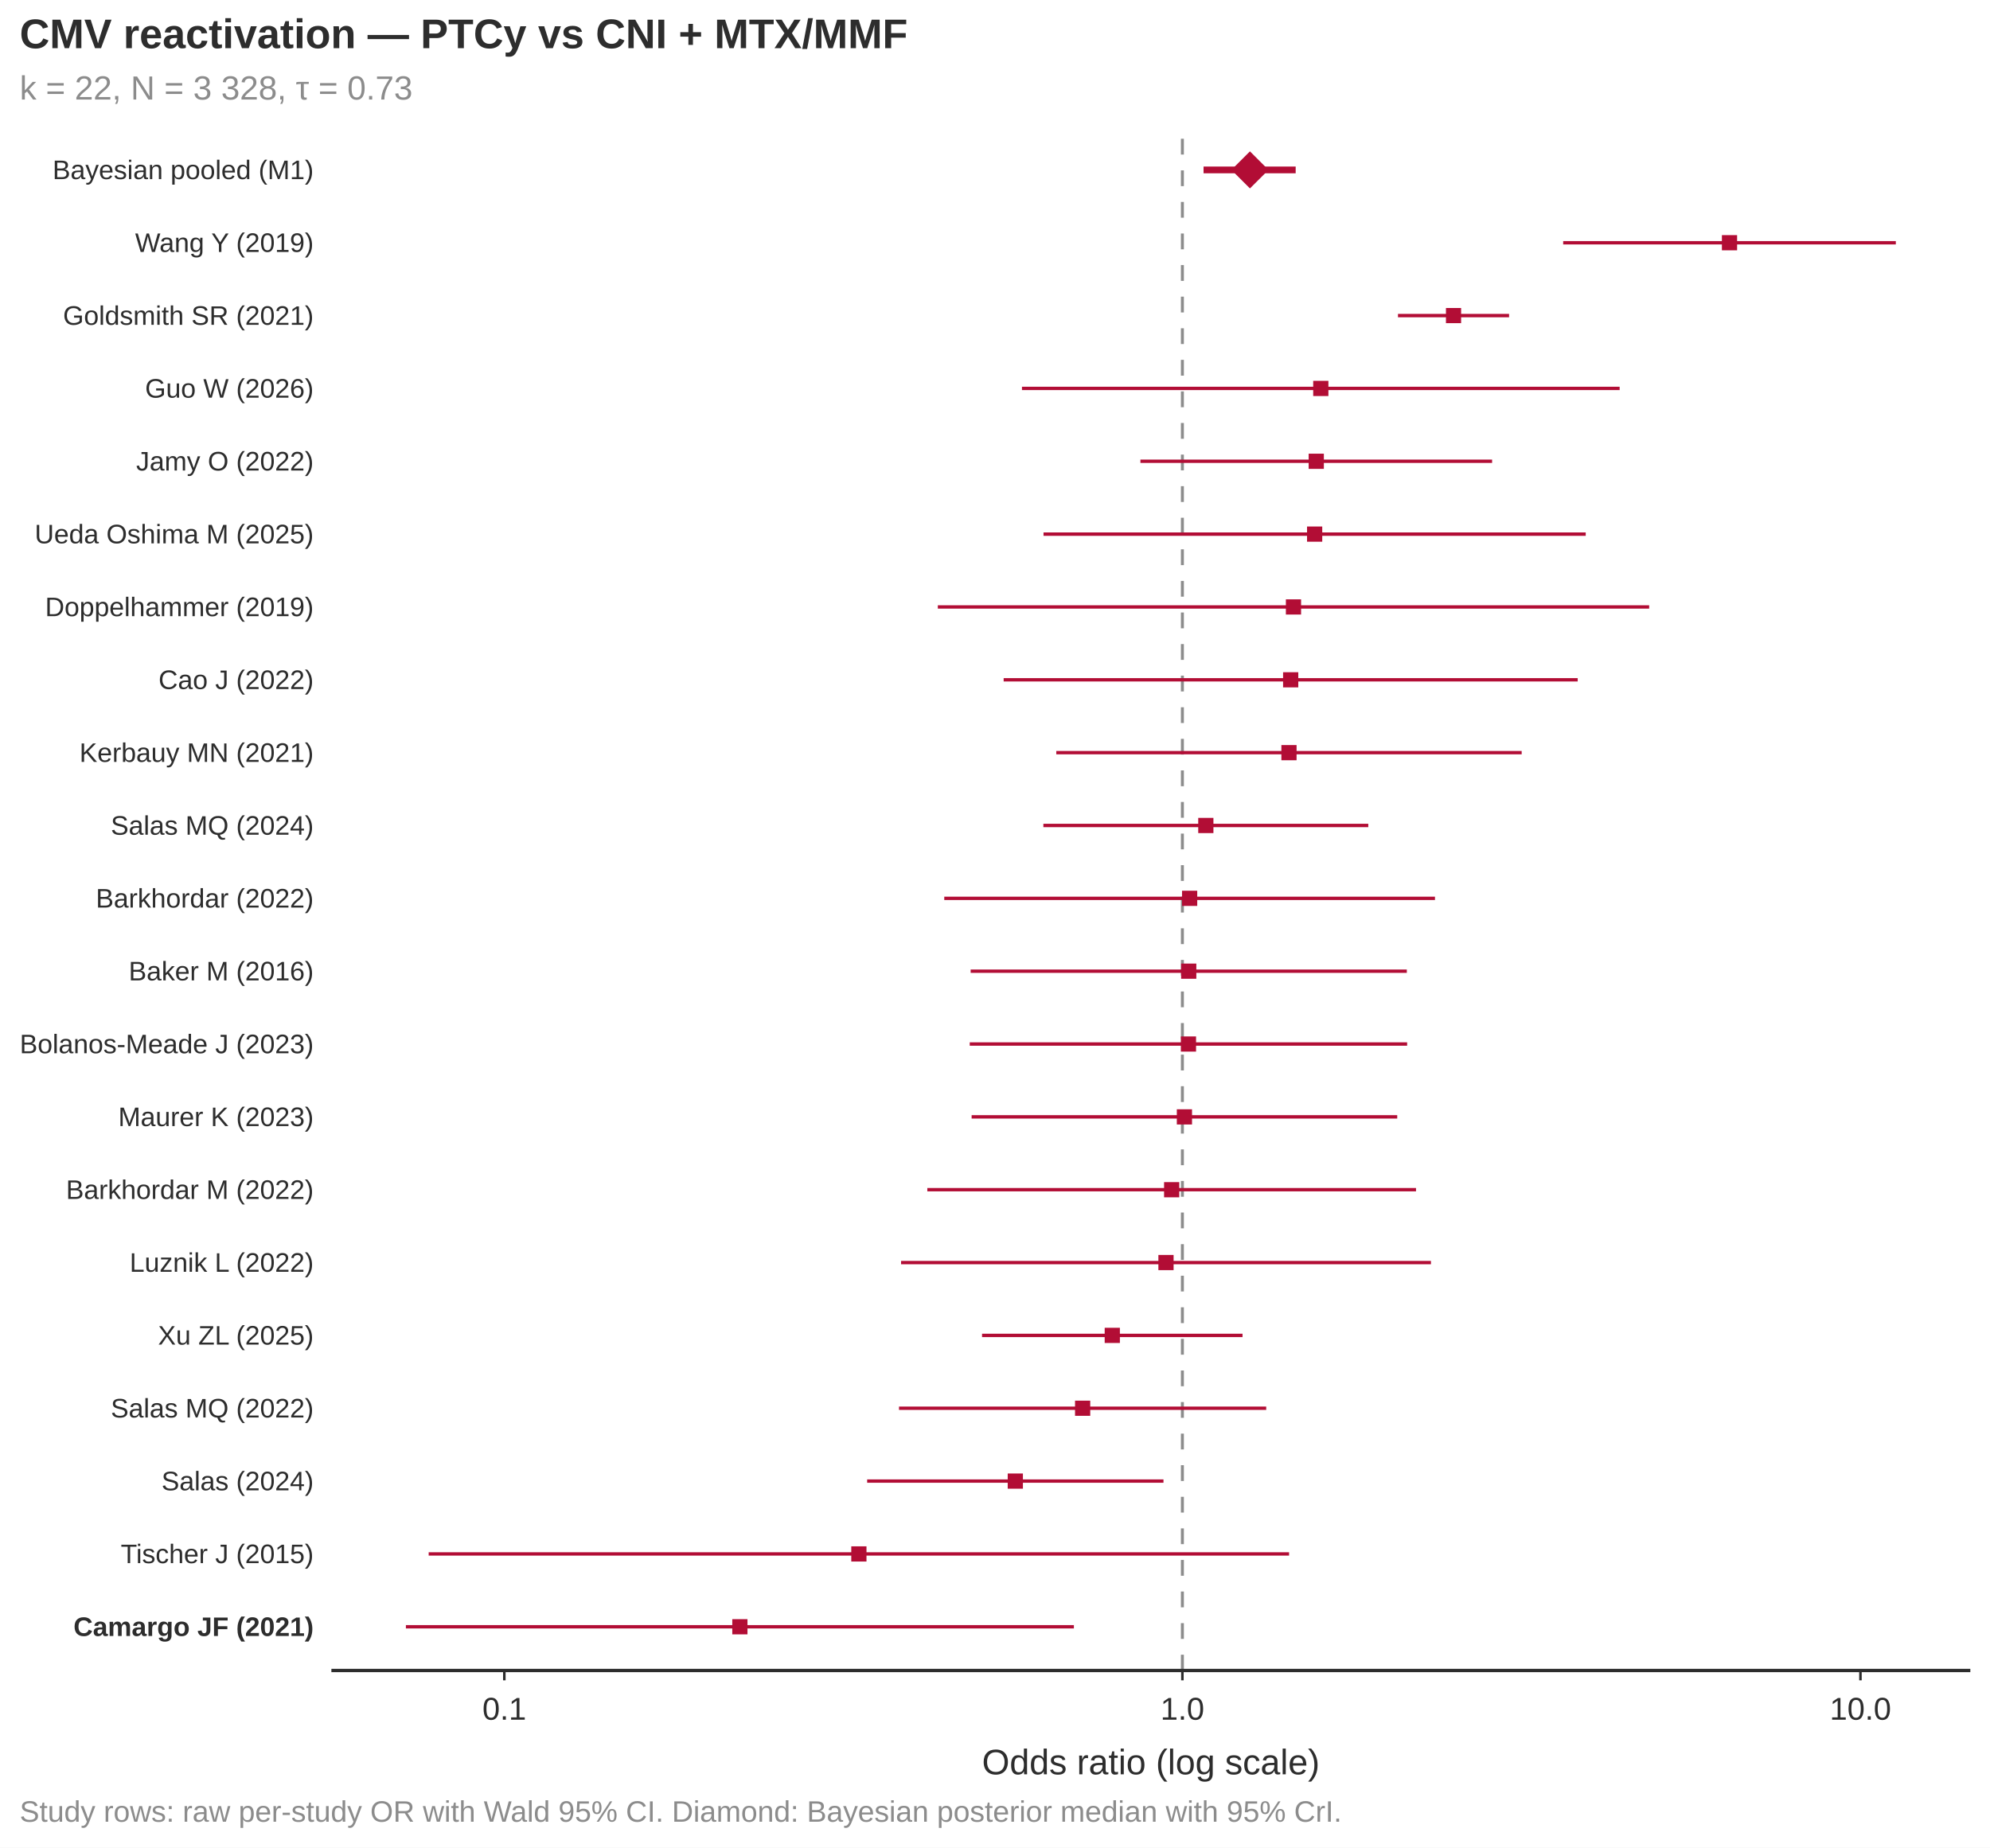
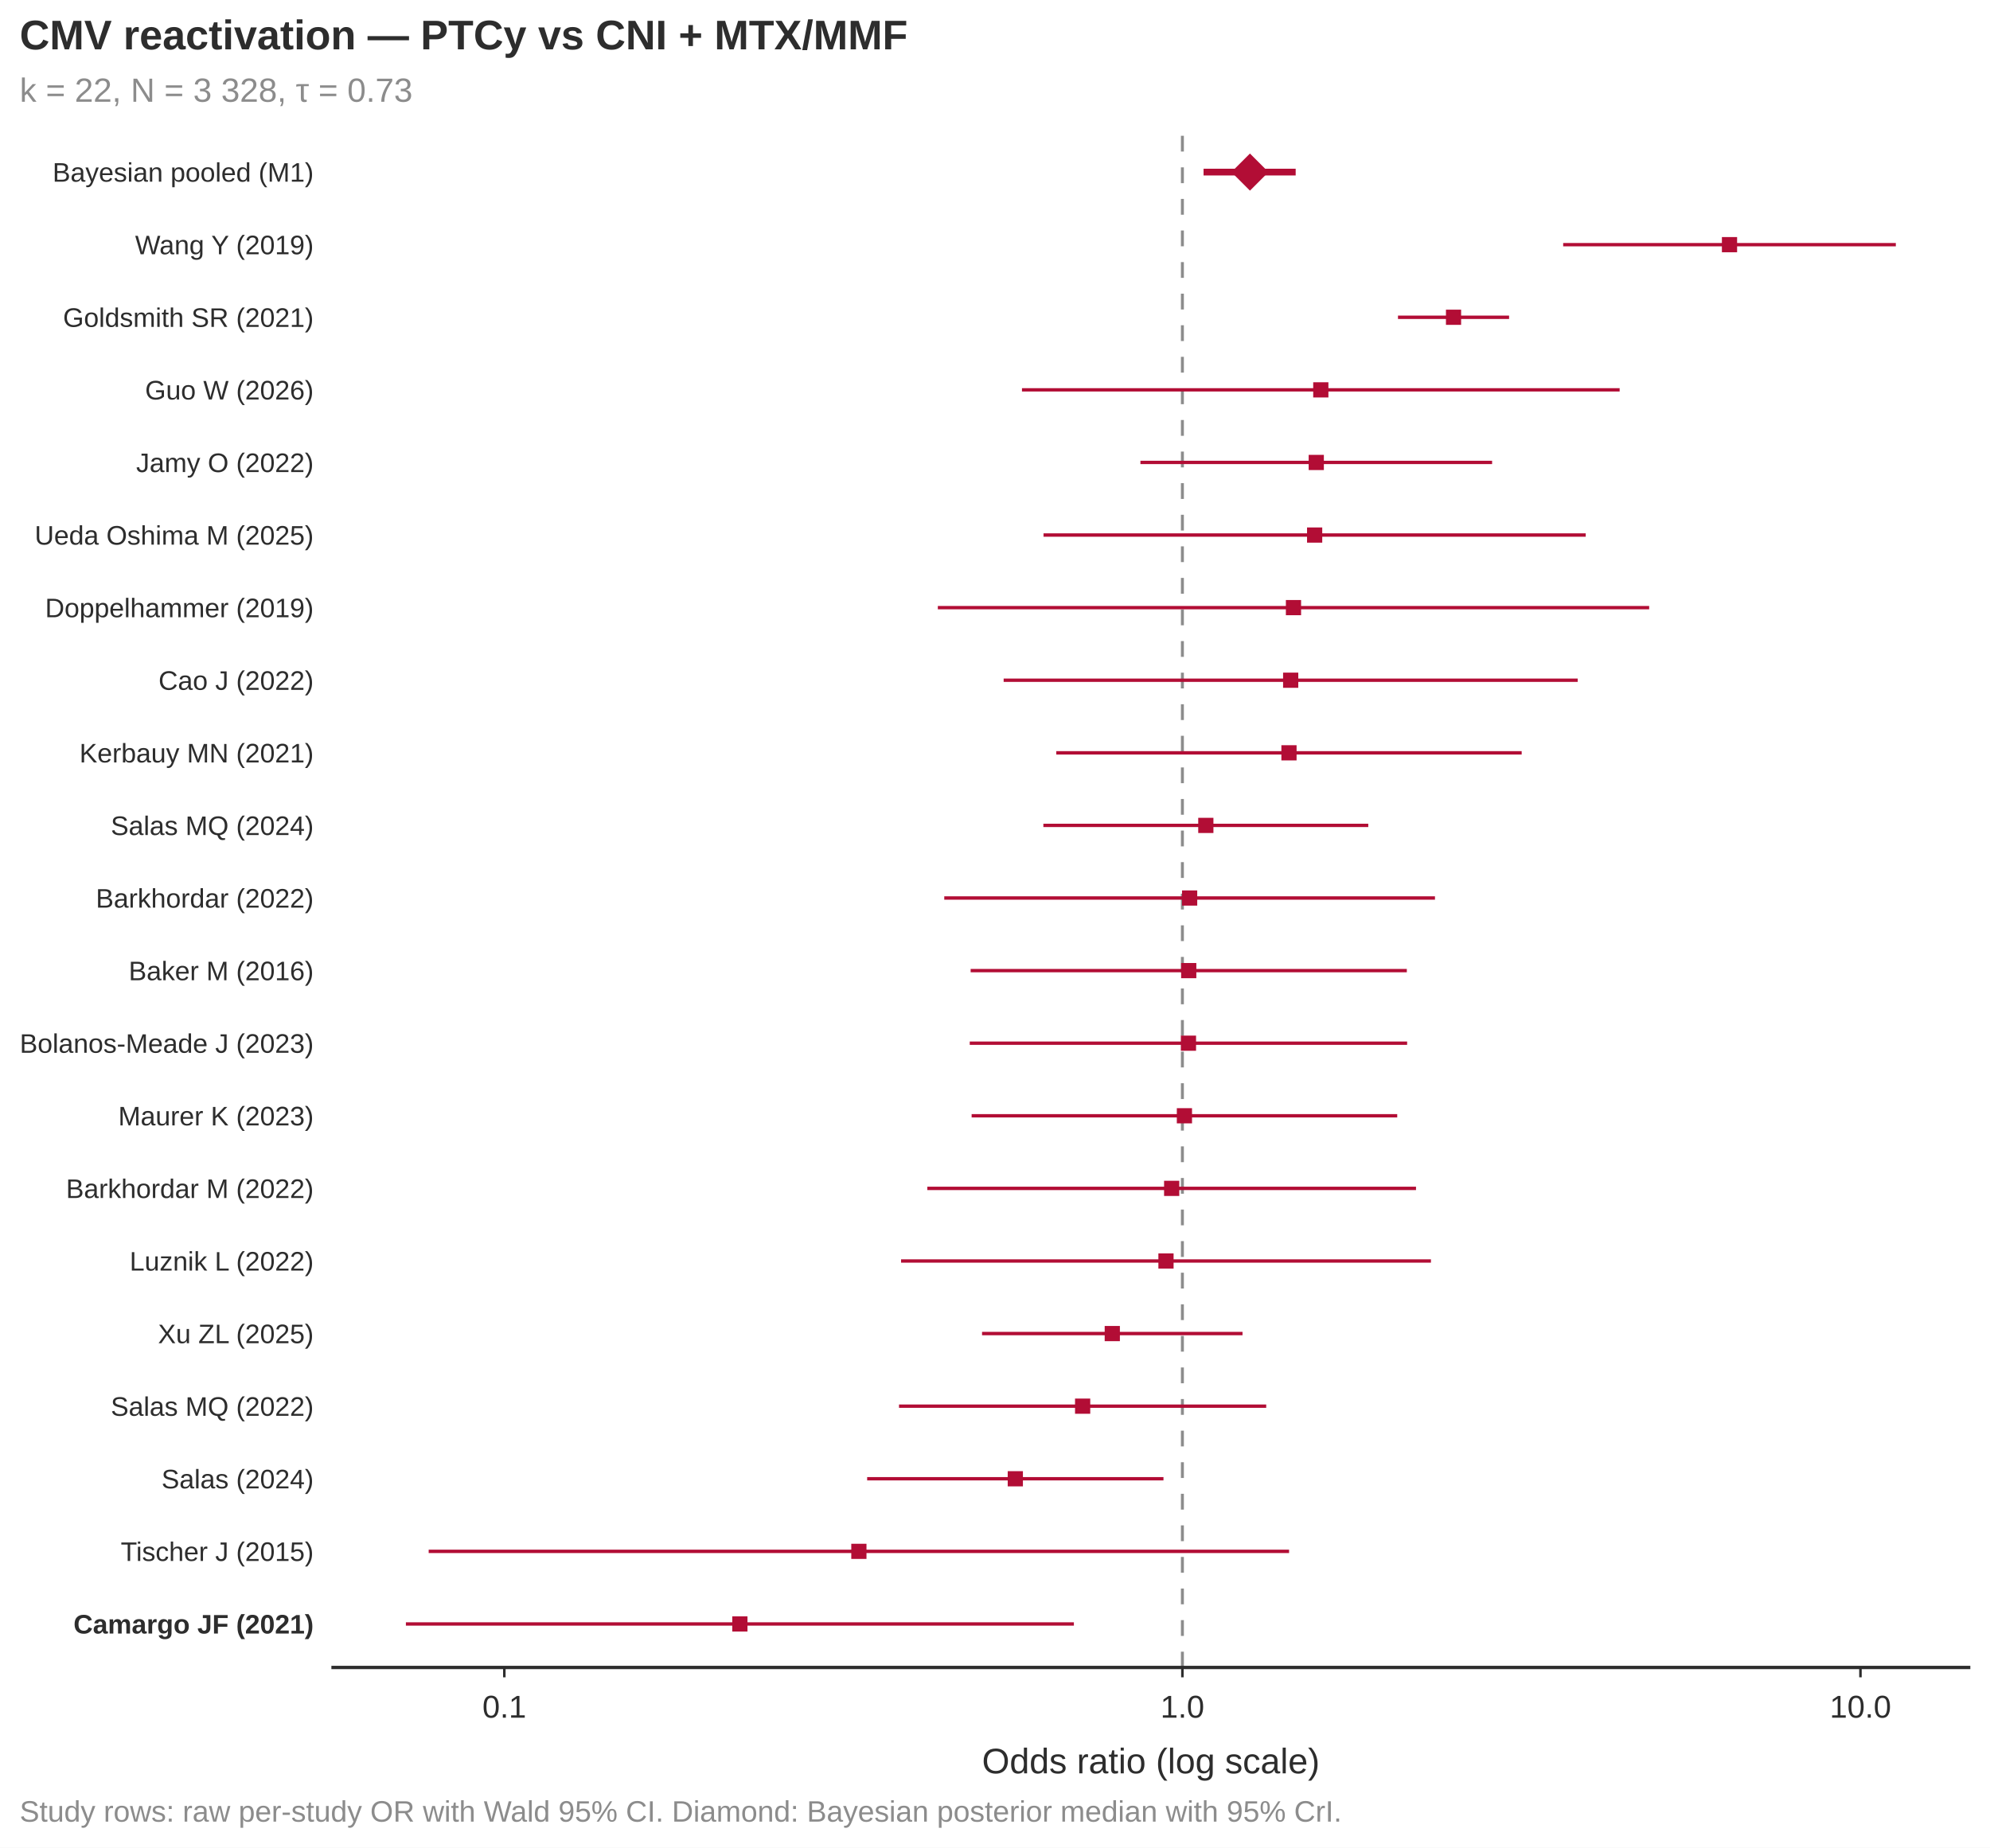
<svg xmlns="http://www.w3.org/2000/svg" width="504.00pt" height="468.00pt" viewBox="0 0 504.00 468.00">
  <g class="svglite">
    <defs>
      <style type="text/css">
    .svglite line, .svglite polyline, .svglite polygon, .svglite path, .svglite rect, .svglite circle {
      fill: none;
      stroke: #000000;
      stroke-linecap: round;
      stroke-linejoin: round;
      stroke-miterlimit: 10.00;
    }
    .svglite text {
      white-space: pre;
    }
    .svglite g.glyphgroup path {
      fill: inherit;
      stroke: none;
    }
  </style>
    </defs>
    <rect width="100%" height="100%" style="stroke: none; fill: #FFFFFF;" />
    <defs>
      <clipPath id="cpMC4wMHw1MDQuMDB8MC4wMHw0NjguMDA=">
        <rect x="0.00" y="0.00" width="504.00" height="468.00" />
      </clipPath>
    </defs>
    <g clip-path="url(#cpMC4wMHw1MDQuMDB8MC4wMHw0NjguMDA=)">
      <rect x="0.00" y="-0" width="504.00" height="468.00" style="stroke-width: 0.97; stroke: none; fill: #FFFFFF;" />
    </g>
    <defs>
-       <clipPath id="cpODMuOTN8NDk5LjAyfDMxLjk2fDQyMy4xNQ==">
-         <rect x="83.93" y="31.96" width="415.09" height="391.18" />
+       <clipPath id="cpODMuOTN8NDk5LjAyfDMyLjU2fDQyMi4zOQ==">
+         <rect x="83.93" y="32.56" width="415.09" height="389.84" />
      </clipPath>
    </defs>
-     <g clip-path="url(#cpODMuOTN8NDk5LjAyfDMxLjk2fDQyMy4xNQ==)">
-       <rect x="83.93" y="31.96" width="415.09" height="391.18" style="stroke-width: 0.97; stroke: none; fill: #FFFFFF;" />
-       <line x1="299.46" y1="423.15" x2="299.46" y2="31.96" style="stroke-width: 0.75; stroke: #8C8C8C; stroke-dasharray: 4.00,4.00; stroke-linecap: butt;" />
-       <line x1="102.80" y1="412.08" x2="271.98" y2="412.08" style="stroke-width: 0.85; stroke: #B20D35; stroke-linecap: butt;" />
-       <line x1="108.57" y1="393.62" x2="326.48" y2="393.62" style="stroke-width: 0.85; stroke: #B20D35; stroke-linecap: butt;" />
-       <line x1="219.62" y1="375.17" x2="294.67" y2="375.17" style="stroke-width: 0.85; stroke: #B20D35; stroke-linecap: butt;" />
-       <line x1="227.69" y1="356.72" x2="320.69" y2="356.72" style="stroke-width: 0.85; stroke: #B20D35; stroke-linecap: butt;" />
-       <line x1="248.72" y1="338.27" x2="314.69" y2="338.27" style="stroke-width: 0.85; stroke: #B20D35; stroke-linecap: butt;" />
-       <line x1="228.21" y1="319.82" x2="362.41" y2="319.82" style="stroke-width: 0.85; stroke: #B20D35; stroke-linecap: butt;" />
-       <line x1="234.86" y1="301.36" x2="358.63" y2="301.36" style="stroke-width: 0.85; stroke: #B20D35; stroke-linecap: butt;" />
-       <line x1="246.08" y1="282.91" x2="353.87" y2="282.91" style="stroke-width: 0.85; stroke: #B20D35; stroke-linecap: butt;" />
-       <line x1="245.60" y1="264.46" x2="356.38" y2="264.46" style="stroke-width: 0.85; stroke: #B20D35; stroke-linecap: butt;" />
-       <line x1="245.83" y1="246.01" x2="356.30" y2="246.01" style="stroke-width: 0.85; stroke: #B20D35; stroke-linecap: butt;" />
-       <line x1="239.15" y1="227.56" x2="363.43" y2="227.56" style="stroke-width: 0.85; stroke: #B20D35; stroke-linecap: butt;" />
-       <line x1="264.25" y1="209.10" x2="346.54" y2="209.10" style="stroke-width: 0.85; stroke: #B20D35; stroke-linecap: butt;" />
-       <line x1="267.52" y1="190.65" x2="385.39" y2="190.65" style="stroke-width: 0.85; stroke: #B20D35; stroke-linecap: butt;" />
-       <line x1="254.19" y1="172.20" x2="399.58" y2="172.20" style="stroke-width: 0.85; stroke: #B20D35; stroke-linecap: butt;" />
-       <line x1="237.52" y1="153.75" x2="417.68" y2="153.75" style="stroke-width: 0.85; stroke: #B20D35; stroke-linecap: butt;" />
-       <line x1="264.29" y1="135.30" x2="401.61" y2="135.30" style="stroke-width: 0.85; stroke: #B20D35; stroke-linecap: butt;" />
-       <line x1="288.83" y1="116.84" x2="377.90" y2="116.84" style="stroke-width: 0.85; stroke: #B20D35; stroke-linecap: butt;" />
-       <line x1="258.83" y1="98.39" x2="410.20" y2="98.39" style="stroke-width: 0.85; stroke: #B20D35; stroke-linecap: butt;" />
-       <line x1="354.06" y1="79.94" x2="382.20" y2="79.94" style="stroke-width: 0.85; stroke: #B20D35; stroke-linecap: butt;" />
-       <line x1="395.90" y1="61.49" x2="480.15" y2="61.49" style="stroke-width: 0.85; stroke: #B20D35; stroke-linecap: butt;" />
-       <polygon points="185.46,414.00 189.31,414.00 189.31,410.15 185.46,410.15 " style="stroke-width: 1.29; stroke: none; fill: #B20D35;" />
-       <polygon points="215.60,395.55 219.45,395.55 219.45,391.70 215.60,391.70 " style="stroke-width: 1.29; stroke: none; fill: #B20D35;" />
-       <polygon points="255.22,377.10 259.07,377.10 259.07,373.25 255.22,373.25 " style="stroke-width: 1.29; stroke: none; fill: #B20D35;" />
-       <polygon points="272.27,358.64 276.12,358.64 276.12,354.80 272.27,354.80 " style="stroke-width: 1.29; stroke: none; fill: #B20D35;" />
-       <polygon points="279.78,340.19 283.63,340.19 283.63,336.34 279.78,336.34 " style="stroke-width: 1.29; stroke: none; fill: #B20D35;" />
-       <polygon points="293.38,321.74 297.23,321.74 297.23,317.89 293.38,317.89 " style="stroke-width: 1.29; stroke: none; fill: #B20D35;" />
-       <polygon points="294.82,303.29 298.67,303.29 298.67,299.44 294.82,299.44 " style="stroke-width: 1.29; stroke: none; fill: #B20D35;" />
-       <polygon points="298.05,284.84 301.90,284.84 301.90,280.99 298.05,280.99 " style="stroke-width: 1.29; stroke: none; fill: #B20D35;" />
-       <polygon points="299.07,266.38 302.92,266.38 302.92,262.54 299.07,262.54 " style="stroke-width: 1.29; stroke: none; fill: #B20D35;" />
-       <polygon points="299.14,247.93 302.99,247.93 302.99,244.08 299.14,244.08 " style="stroke-width: 1.29; stroke: none; fill: #B20D35;" />
-       <polygon points="299.37,229.48 303.22,229.48 303.22,225.63 299.37,225.63 " style="stroke-width: 1.29; stroke: none; fill: #B20D35;" />
-       <polygon points="303.47,211.03 307.32,211.03 307.32,207.18 303.47,207.18 " style="stroke-width: 1.29; stroke: none; fill: #B20D35;" />
-       <polygon points="324.53,192.58 328.38,192.58 328.38,188.73 324.53,188.73 " style="stroke-width: 1.29; stroke: none; fill: #B20D35;" />
-       <polygon points="324.96,174.12 328.81,174.12 328.81,170.28 324.96,170.28 " style="stroke-width: 1.29; stroke: none; fill: #B20D35;" />
-       <polygon points="325.67,155.67 329.52,155.67 329.52,151.82 325.67,151.82 " style="stroke-width: 1.29; stroke: none; fill: #B20D35;" />
-       <polygon points="331.03,137.22 334.88,137.22 334.88,133.37 331.03,133.37 " style="stroke-width: 1.29; stroke: none; fill: #B20D35;" />
-       <polygon points="331.44,118.77 335.29,118.77 335.29,114.92 331.44,114.92 " style="stroke-width: 1.29; stroke: none; fill: #B20D35;" />
-       <polygon points="332.59,100.32 336.44,100.32 336.44,96.47 332.59,96.47 " style="stroke-width: 1.29; stroke: none; fill: #B20D35;" />
-       <polygon points="366.21,81.86 370.05,81.86 370.05,78.02 366.21,78.02 " style="stroke-width: 1.29; stroke: none; fill: #B20D35;" />
-       <polygon points="436.10,63.41 439.95,63.41 439.95,59.56 436.10,59.56 " style="stroke-width: 1.29; stroke: none; fill: #B20D35;" />
-       <line x1="304.82" y1="43.04" x2="328.15" y2="43.04" style="stroke-width: 1.71; stroke: #B20D35; stroke-linecap: butt;" />
-       <polygon points="311.87,43.04 316.57,38.34 321.27,43.04 316.57,47.73 " style="stroke-width: 1.29; stroke: none; fill: #B20D35;" />
+     <g clip-path="url(#cpODMuOTN8NDk5LjAyfDMyLjU2fDQyMi4zOQ==)">
+       <rect x="83.93" y="32.56" width="415.09" height="389.84" style="stroke-width: 0.97; stroke: none; fill: #FFFFFF;" />
+       <line x1="299.46" y1="422.39" x2="299.46" y2="32.56" style="stroke-width: 0.75; stroke: #8C8C8C; stroke-dasharray: 4.00,4.00; stroke-linecap: butt;" />
+       <line x1="102.80" y1="411.36" x2="271.98" y2="411.36" style="stroke-width: 0.85; stroke: #B20D35; stroke-linecap: butt;" />
+       <line x1="108.57" y1="392.97" x2="326.48" y2="392.97" style="stroke-width: 0.85; stroke: #B20D35; stroke-linecap: butt;" />
+       <line x1="219.62" y1="374.58" x2="294.67" y2="374.58" style="stroke-width: 0.85; stroke: #B20D35; stroke-linecap: butt;" />
+       <line x1="227.69" y1="356.19" x2="320.69" y2="356.19" style="stroke-width: 0.85; stroke: #B20D35; stroke-linecap: butt;" />
+       <line x1="248.72" y1="337.80" x2="314.69" y2="337.80" style="stroke-width: 0.85; stroke: #B20D35; stroke-linecap: butt;" />
+       <line x1="228.21" y1="319.42" x2="362.41" y2="319.42" style="stroke-width: 0.85; stroke: #B20D35; stroke-linecap: butt;" />
+       <line x1="234.86" y1="301.03" x2="358.63" y2="301.03" style="stroke-width: 0.85; stroke: #B20D35; stroke-linecap: butt;" />
+       <line x1="246.08" y1="282.64" x2="353.87" y2="282.64" style="stroke-width: 0.85; stroke: #B20D35; stroke-linecap: butt;" />
+       <line x1="245.60" y1="264.25" x2="356.38" y2="264.25" style="stroke-width: 0.85; stroke: #B20D35; stroke-linecap: butt;" />
+       <line x1="245.83" y1="245.86" x2="356.30" y2="245.86" style="stroke-width: 0.85; stroke: #B20D35; stroke-linecap: butt;" />
+       <line x1="239.15" y1="227.47" x2="363.43" y2="227.47" style="stroke-width: 0.85; stroke: #B20D35; stroke-linecap: butt;" />
+       <line x1="264.25" y1="209.08" x2="346.54" y2="209.08" style="stroke-width: 0.85; stroke: #B20D35; stroke-linecap: butt;" />
+       <line x1="267.52" y1="190.70" x2="385.39" y2="190.70" style="stroke-width: 0.85; stroke: #B20D35; stroke-linecap: butt;" />
+       <line x1="254.19" y1="172.31" x2="399.58" y2="172.31" style="stroke-width: 0.85; stroke: #B20D35; stroke-linecap: butt;" />
+       <line x1="237.52" y1="153.92" x2="417.68" y2="153.92" style="stroke-width: 0.85; stroke: #B20D35; stroke-linecap: butt;" />
+       <line x1="264.29" y1="135.53" x2="401.61" y2="135.53" style="stroke-width: 0.85; stroke: #B20D35; stroke-linecap: butt;" />
+       <line x1="288.83" y1="117.14" x2="377.90" y2="117.14" style="stroke-width: 0.85; stroke: #B20D35; stroke-linecap: butt;" />
+       <line x1="258.83" y1="98.75" x2="410.20" y2="98.75" style="stroke-width: 0.85; stroke: #B20D35; stroke-linecap: butt;" />
+       <line x1="354.06" y1="80.37" x2="382.20" y2="80.37" style="stroke-width: 0.85; stroke: #B20D35; stroke-linecap: butt;" />
+       <line x1="395.90" y1="61.98" x2="480.15" y2="61.98" style="stroke-width: 0.85; stroke: #B20D35; stroke-linecap: butt;" />
+       <polygon points="185.46,413.28 189.31,413.28 189.31,409.43 185.46,409.43 " style="stroke-width: 1.29; stroke: none; fill: #B20D35;" />
+       <polygon points="215.60,394.89 219.45,394.89 219.45,391.05 215.60,391.05 " style="stroke-width: 1.29; stroke: none; fill: #B20D35;" />
+       <polygon points="255.22,376.51 259.07,376.51 259.07,372.66 255.22,372.66 " style="stroke-width: 1.29; stroke: none; fill: #B20D35;" />
+       <polygon points="272.27,358.12 276.12,358.12 276.12,354.27 272.27,354.27 " style="stroke-width: 1.29; stroke: none; fill: #B20D35;" />
+       <polygon points="279.78,339.73 283.63,339.73 283.63,335.88 279.78,335.88 " style="stroke-width: 1.29; stroke: none; fill: #B20D35;" />
+       <polygon points="293.38,321.34 297.23,321.34 297.23,317.49 293.38,317.49 " style="stroke-width: 1.29; stroke: none; fill: #B20D35;" />
+       <polygon points="294.82,302.95 298.67,302.95 298.67,299.10 294.82,299.10 " style="stroke-width: 1.29; stroke: none; fill: #B20D35;" />
+       <polygon points="298.05,284.56 301.90,284.56 301.90,280.71 298.05,280.71 " style="stroke-width: 1.29; stroke: none; fill: #B20D35;" />
+       <polygon points="299.07,266.17 302.92,266.17 302.92,262.33 299.07,262.33 " style="stroke-width: 1.29; stroke: none; fill: #B20D35;" />
+       <polygon points="299.14,247.79 302.99,247.79 302.99,243.94 299.14,243.94 " style="stroke-width: 1.29; stroke: none; fill: #B20D35;" />
+       <polygon points="299.37,229.40 303.22,229.40 303.22,225.55 299.37,225.55 " style="stroke-width: 1.29; stroke: none; fill: #B20D35;" />
+       <polygon points="303.47,211.01 307.32,211.01 307.32,207.16 303.47,207.16 " style="stroke-width: 1.29; stroke: none; fill: #B20D35;" />
+       <polygon points="324.53,192.62 328.38,192.62 328.38,188.77 324.53,188.77 " style="stroke-width: 1.29; stroke: none; fill: #B20D35;" />
+       <polygon points="324.96,174.23 328.81,174.23 328.81,170.38 324.96,170.38 " style="stroke-width: 1.29; stroke: none; fill: #B20D35;" />
+       <polygon points="325.67,155.84 329.52,155.84 329.52,151.99 325.67,151.99 " style="stroke-width: 1.29; stroke: none; fill: #B20D35;" />
+       <polygon points="331.03,137.46 334.88,137.46 334.88,133.61 331.03,133.61 " style="stroke-width: 1.29; stroke: none; fill: #B20D35;" />
+       <polygon points="331.44,119.07 335.29,119.07 335.29,115.22 331.44,115.22 " style="stroke-width: 1.29; stroke: none; fill: #B20D35;" />
+       <polygon points="332.59,100.68 336.44,100.68 336.44,96.83 332.59,96.83 " style="stroke-width: 1.29; stroke: none; fill: #B20D35;" />
+       <polygon points="366.21,82.29 370.05,82.29 370.05,78.44 366.21,78.44 " style="stroke-width: 1.29; stroke: none; fill: #B20D35;" />
+       <polygon points="436.10,63.90 439.95,63.90 439.95,60.05 436.10,60.05 " style="stroke-width: 1.29; stroke: none; fill: #B20D35;" />
+       <line x1="304.82" y1="43.59" x2="328.15" y2="43.59" style="stroke-width: 1.71; stroke: #B20D35; stroke-linecap: butt;" />
+       <polygon points="311.87,43.59 316.57,38.89 321.27,43.59 316.57,48.29 " style="stroke-width: 1.29; stroke: none; fill: #B20D35;" />
    </g>
    <g clip-path="url(#cpMC4wMHw1MDQuMDB8MC4wMHw0NjguMDA=)">
-       <text x="79.45" y="414.41" text-anchor="end" style="font-size: 6.80px; font-weight: bold;fill: #2D2D2D; font-family: &quot;Liberation Sans&quot;;" textLength="60.84px" lengthAdjust="spacingAndGlyphs">Camargo JF (2021)</text>
-       <text x="79.45" y="395.96" text-anchor="end" style="font-size: 6.80px;fill: #2D2D2D; font-family: &quot;Liberation Sans&quot;;" textLength="48.91px" lengthAdjust="spacingAndGlyphs">Tischer J (2015)</text>
-       <text x="79.45" y="377.51" text-anchor="end" style="font-size: 6.80px;fill: #2D2D2D; font-family: &quot;Liberation Sans&quot;;" textLength="38.56px" lengthAdjust="spacingAndGlyphs">Salas (2024)</text>
-       <text x="79.45" y="359.06" text-anchor="end" style="font-size: 6.80px;fill: #2D2D2D; font-family: &quot;Liberation Sans&quot;;" textLength="51.39px" lengthAdjust="spacingAndGlyphs">Salas MQ (2022)</text>
-       <text x="79.45" y="340.60" text-anchor="end" style="font-size: 6.80px;fill: #2D2D2D; font-family: &quot;Liberation Sans&quot;;" textLength="39.44px" lengthAdjust="spacingAndGlyphs">Xu ZL (2025)</text>
-       <text x="79.45" y="322.15" text-anchor="end" style="font-size: 6.80px;fill: #2D2D2D; font-family: &quot;Liberation Sans&quot;;" textLength="46.64px" lengthAdjust="spacingAndGlyphs">Luznik L (2022)</text>
-       <text x="79.45" y="303.70" text-anchor="end" style="font-size: 6.80px;fill: #2D2D2D; font-family: &quot;Liberation Sans&quot;;" textLength="62.73px" lengthAdjust="spacingAndGlyphs">Barkhordar M (2022)</text>
-       <text x="79.45" y="285.25" text-anchor="end" style="font-size: 6.80px;fill: #2D2D2D; font-family: &quot;Liberation Sans&quot;;" textLength="49.50px" lengthAdjust="spacingAndGlyphs">Maurer K (2023)</text>
-       <text x="79.45" y="266.80" text-anchor="end" style="font-size: 6.80px;fill: #2D2D2D; font-family: &quot;Liberation Sans&quot;;" textLength="74.47px" lengthAdjust="spacingAndGlyphs">Bolanos-Meade J (2023)</text>
-       <text x="79.45" y="248.34" text-anchor="end" style="font-size: 6.80px;fill: #2D2D2D; font-family: &quot;Liberation Sans&quot;;" textLength="46.86px" lengthAdjust="spacingAndGlyphs">Baker M (2016)</text>
-       <text x="79.45" y="229.89" text-anchor="end" style="font-size: 6.80px;fill: #2D2D2D; font-family: &quot;Liberation Sans&quot;;" textLength="55.19px" lengthAdjust="spacingAndGlyphs">Barkhordar (2022)</text>
-       <text x="79.45" y="211.44" text-anchor="end" style="font-size: 6.80px;fill: #2D2D2D; font-family: &quot;Liberation Sans&quot;;" textLength="51.39px" lengthAdjust="spacingAndGlyphs">Salas MQ (2024)</text>
-       <text x="79.45" y="192.99" text-anchor="end" style="font-size: 6.80px;fill: #2D2D2D; font-family: &quot;Liberation Sans&quot;;" textLength="59.33px" lengthAdjust="spacingAndGlyphs">Kerbauy MN (2021)</text>
-       <text x="79.45" y="174.54" text-anchor="end" style="font-size: 6.80px;fill: #2D2D2D; font-family: &quot;Liberation Sans&quot;;" textLength="39.31px" lengthAdjust="spacingAndGlyphs">Cao J (2022)</text>
-       <text x="79.45" y="156.08" text-anchor="end" style="font-size: 6.80px;fill: #2D2D2D; font-family: &quot;Liberation Sans&quot;;" textLength="68.02px" lengthAdjust="spacingAndGlyphs">Doppelhammer (2019)</text>
-       <text x="79.45" y="137.63" text-anchor="end" style="font-size: 6.80px;fill: #2D2D2D; font-family: &quot;Liberation Sans&quot;;" textLength="70.66px" lengthAdjust="spacingAndGlyphs">Ueda Oshima M (2025)</text>
-       <text x="79.45" y="119.18" text-anchor="end" style="font-size: 6.80px;fill: #2D2D2D; font-family: &quot;Liberation Sans&quot;;" textLength="44.97px" lengthAdjust="spacingAndGlyphs">Jamy O (2022)</text>
-       <text x="79.45" y="100.73" text-anchor="end" style="font-size: 6.80px;fill: #2D2D2D; font-family: &quot;Liberation Sans&quot;;" textLength="42.70px" lengthAdjust="spacingAndGlyphs">Guo W (2026)</text>
-       <text x="79.45" y="82.28" text-anchor="end" style="font-size: 6.80px;fill: #2D2D2D; font-family: &quot;Liberation Sans&quot;;" textLength="63.48px" lengthAdjust="spacingAndGlyphs">Goldsmith SR (2021)</text>
-       <text x="79.45" y="63.82" text-anchor="end" style="font-size: 6.80px;fill: #2D2D2D; font-family: &quot;Liberation Sans&quot;;" textLength="45.23px" lengthAdjust="spacingAndGlyphs">Wang Y (2019)</text>
-       <text x="79.45" y="45.37" text-anchor="end" style="font-size: 6.80px;fill: #2D2D2D; font-family: &quot;Liberation Sans&quot;;" textLength="66.16px" lengthAdjust="spacingAndGlyphs">Bayesian pooled (M1)</text>
-       <polyline points="83.93,423.15 499.02,423.15 " style="stroke-width: 0.85; stroke: #2D2D2D; stroke-linecap: butt;" />
-       <polyline points="127.73,425.64 127.73,423.15 " style="stroke-width: 0.64; stroke: #2D2D2D; stroke-linecap: butt;" />
-       <polyline points="299.46,425.64 299.46,423.15 " style="stroke-width: 0.64; stroke: #2D2D2D; stroke-linecap: butt;" />
-       <polyline points="471.19,425.64 471.19,423.15 " style="stroke-width: 0.64; stroke: #2D2D2D; stroke-linecap: butt;" />
-       <text x="127.73" y="435.62" text-anchor="middle" style="font-size: 8.00px;fill: #2D2D2D; font-family: &quot;Liberation Sans&quot;;" textLength="11.12px" lengthAdjust="spacingAndGlyphs">0.1</text>
-       <text x="299.46" y="435.62" text-anchor="middle" style="font-size: 8.00px;fill: #2D2D2D; font-family: &quot;Liberation Sans&quot;;" textLength="11.12px" lengthAdjust="spacingAndGlyphs">1.0</text>
-       <text x="471.19" y="435.62" text-anchor="middle" style="font-size: 8.00px;fill: #2D2D2D; font-family: &quot;Liberation Sans&quot;;" textLength="15.58px" lengthAdjust="spacingAndGlyphs">10.0</text>
-       <text x="291.48" y="449.45" text-anchor="middle" style="font-size: 9.00px;fill: #2D2D2D; font-family: &quot;Liberation Sans&quot;;" textLength="85.50px" lengthAdjust="spacingAndGlyphs">Odds ratio (log scale)</text>
-       <text x="4.98" y="25.22" style="font-size: 8.50px;fill: #8C8C8C; font-family: &quot;Liberation Sans&quot;;" textLength="99.58px" lengthAdjust="spacingAndGlyphs">k = 22, N = 3 328, τ = 0.73</text>
-       <text x="4.98" y="12.20" style="font-size: 10.50px; font-weight: bold;fill: #2D2D2D; font-family: &quot;Liberation Sans&quot;;" textLength="224.95px" lengthAdjust="spacingAndGlyphs">CMV reactivation — PTCy vs CNI + MTX/MMF</text>
-       <text x="4.98" y="461.46" style="font-size: 7.50px;fill: #8C8C8C; font-family: &quot;Liberation Sans&quot;;" textLength="334.83px" lengthAdjust="spacingAndGlyphs">Study rows: raw per-study OR with Wald 95% CI. Diamond: Bayesian posterior median with 95% CrI.</text>
+       <text x="79.45" y="413.79" text-anchor="end" style="font-size: 6.80px; font-weight: bold;fill: #2D2D2D; font-family: &quot;Arial&quot;;" textLength="60.84px" lengthAdjust="spacingAndGlyphs">Camargo JF (2021)</text>
+       <text x="79.45" y="395.40" text-anchor="end" style="font-size: 6.80px;fill: #2D2D2D; font-family: &quot;Arial&quot;;" textLength="48.91px" lengthAdjust="spacingAndGlyphs">Tischer J (2015)</text>
+       <text x="79.45" y="377.02" text-anchor="end" style="font-size: 6.80px;fill: #2D2D2D; font-family: &quot;Arial&quot;;" textLength="38.56px" lengthAdjust="spacingAndGlyphs">Salas (2024)</text>
+       <text x="79.45" y="358.63" text-anchor="end" style="font-size: 6.80px;fill: #2D2D2D; font-family: &quot;Arial&quot;;" textLength="51.39px" lengthAdjust="spacingAndGlyphs">Salas MQ (2022)</text>
+       <text x="79.45" y="340.24" text-anchor="end" style="font-size: 6.80px;fill: #2D2D2D; font-family: &quot;Arial&quot;;" textLength="39.44px" lengthAdjust="spacingAndGlyphs">Xu ZL (2025)</text>
+       <text x="79.45" y="321.85" text-anchor="end" style="font-size: 6.80px;fill: #2D2D2D; font-family: &quot;Arial&quot;;" textLength="46.64px" lengthAdjust="spacingAndGlyphs">Luznik L (2022)</text>
+       <text x="79.45" y="303.46" text-anchor="end" style="font-size: 6.80px;fill: #2D2D2D; font-family: &quot;Arial&quot;;" textLength="62.73px" lengthAdjust="spacingAndGlyphs">Barkhordar M (2022)</text>
+       <text x="79.45" y="285.07" text-anchor="end" style="font-size: 6.80px;fill: #2D2D2D; font-family: &quot;Arial&quot;;" textLength="49.50px" lengthAdjust="spacingAndGlyphs">Maurer K (2023)</text>
+       <text x="79.45" y="266.68" text-anchor="end" style="font-size: 6.80px;fill: #2D2D2D; font-family: &quot;Arial&quot;;" textLength="74.47px" lengthAdjust="spacingAndGlyphs">Bolanos-Meade J (2023)</text>
+       <text x="79.45" y="248.30" text-anchor="end" style="font-size: 6.80px;fill: #2D2D2D; font-family: &quot;Arial&quot;;" textLength="46.86px" lengthAdjust="spacingAndGlyphs">Baker M (2016)</text>
+       <text x="79.45" y="229.91" text-anchor="end" style="font-size: 6.80px;fill: #2D2D2D; font-family: &quot;Arial&quot;;" textLength="55.19px" lengthAdjust="spacingAndGlyphs">Barkhordar (2022)</text>
+       <text x="79.45" y="211.52" text-anchor="end" style="font-size: 6.80px;fill: #2D2D2D; font-family: &quot;Arial&quot;;" textLength="51.39px" lengthAdjust="spacingAndGlyphs">Salas MQ (2024)</text>
+       <text x="79.45" y="193.13" text-anchor="end" style="font-size: 6.80px;fill: #2D2D2D; font-family: &quot;Arial&quot;;" textLength="59.33px" lengthAdjust="spacingAndGlyphs">Kerbauy MN (2021)</text>
+       <text x="79.45" y="174.74" text-anchor="end" style="font-size: 6.80px;fill: #2D2D2D; font-family: &quot;Arial&quot;;" textLength="39.31px" lengthAdjust="spacingAndGlyphs">Cao J (2022)</text>
+       <text x="79.45" y="156.35" text-anchor="end" style="font-size: 6.80px;fill: #2D2D2D; font-family: &quot;Arial&quot;;" textLength="68.02px" lengthAdjust="spacingAndGlyphs">Doppelhammer (2019)</text>
+       <text x="79.45" y="137.96" text-anchor="end" style="font-size: 6.80px;fill: #2D2D2D; font-family: &quot;Arial&quot;;" textLength="70.66px" lengthAdjust="spacingAndGlyphs">Ueda Oshima M (2025)</text>
+       <text x="79.45" y="119.58" text-anchor="end" style="font-size: 6.80px;fill: #2D2D2D; font-family: &quot;Arial&quot;;" textLength="44.97px" lengthAdjust="spacingAndGlyphs">Jamy O (2022)</text>
+       <text x="79.45" y="101.19" text-anchor="end" style="font-size: 6.80px;fill: #2D2D2D; font-family: &quot;Arial&quot;;" textLength="42.70px" lengthAdjust="spacingAndGlyphs">Guo W (2026)</text>
+       <text x="79.45" y="82.80" text-anchor="end" style="font-size: 6.80px;fill: #2D2D2D; font-family: &quot;Arial&quot;;" textLength="63.48px" lengthAdjust="spacingAndGlyphs">Goldsmith SR (2021)</text>
+       <text x="79.45" y="64.41" text-anchor="end" style="font-size: 6.80px;fill: #2D2D2D; font-family: &quot;Arial&quot;;" textLength="45.23px" lengthAdjust="spacingAndGlyphs">Wang Y (2019)</text>
+       <text x="79.45" y="46.02" text-anchor="end" style="font-size: 6.80px;fill: #2D2D2D; font-family: &quot;Arial&quot;;" textLength="66.16px" lengthAdjust="spacingAndGlyphs">Bayesian pooled (M1)</text>
+       <polyline points="83.93,422.39 499.02,422.39 " style="stroke-width: 0.85; stroke: #2D2D2D; stroke-linecap: butt;" />
+       <polyline points="127.73,424.88 127.73,422.39 " style="stroke-width: 0.64; stroke: #2D2D2D; stroke-linecap: butt;" />
+       <polyline points="299.46,424.88 299.46,422.39 " style="stroke-width: 0.64; stroke: #2D2D2D; stroke-linecap: butt;" />
+       <polyline points="471.19,424.88 471.19,422.39 " style="stroke-width: 0.64; stroke: #2D2D2D; stroke-linecap: butt;" />
+       <text x="127.73" y="435.10" text-anchor="middle" style="font-size: 8.00px;fill: #2D2D2D; font-family: &quot;Arial&quot;;" textLength="11.12px" lengthAdjust="spacingAndGlyphs">0.1</text>
+       <text x="299.46" y="435.10" text-anchor="middle" style="font-size: 8.00px;fill: #2D2D2D; font-family: &quot;Arial&quot;;" textLength="11.12px" lengthAdjust="spacingAndGlyphs">1.0</text>
+       <text x="471.19" y="435.10" text-anchor="middle" style="font-size: 8.00px;fill: #2D2D2D; font-family: &quot;Arial&quot;;" textLength="15.58px" lengthAdjust="spacingAndGlyphs">10.0</text>
+       <text x="291.48" y="449.20" text-anchor="middle" style="font-size: 9.00px;fill: #2D2D2D; font-family: &quot;Arial&quot;;" textLength="85.50px" lengthAdjust="spacingAndGlyphs">Odds ratio (log scale)</text>
+       <text x="4.98" y="25.78" style="font-size: 8.50px;fill: #8C8C8C; font-family: &quot;Arial&quot;;" textLength="99.58px" lengthAdjust="spacingAndGlyphs">k = 22, N = 3 328, τ = 0.73</text>
+       <text x="4.98" y="12.50" style="font-size: 10.50px; font-weight: bold;fill: #2D2D2D; font-family: &quot;Arial&quot;;" textLength="224.95px" lengthAdjust="spacingAndGlyphs">CMV reactivation — PTCy vs CNI + MTX/MMF</text>
+       <text x="4.98" y="461.44" style="font-size: 7.50px;fill: #8C8C8C; font-family: &quot;Arial&quot;;" textLength="334.83px" lengthAdjust="spacingAndGlyphs">Study rows: raw per-study OR with Wald 95% CI. Diamond: Bayesian posterior median with 95% CrI.</text>
    </g>
  </g>
</svg>
